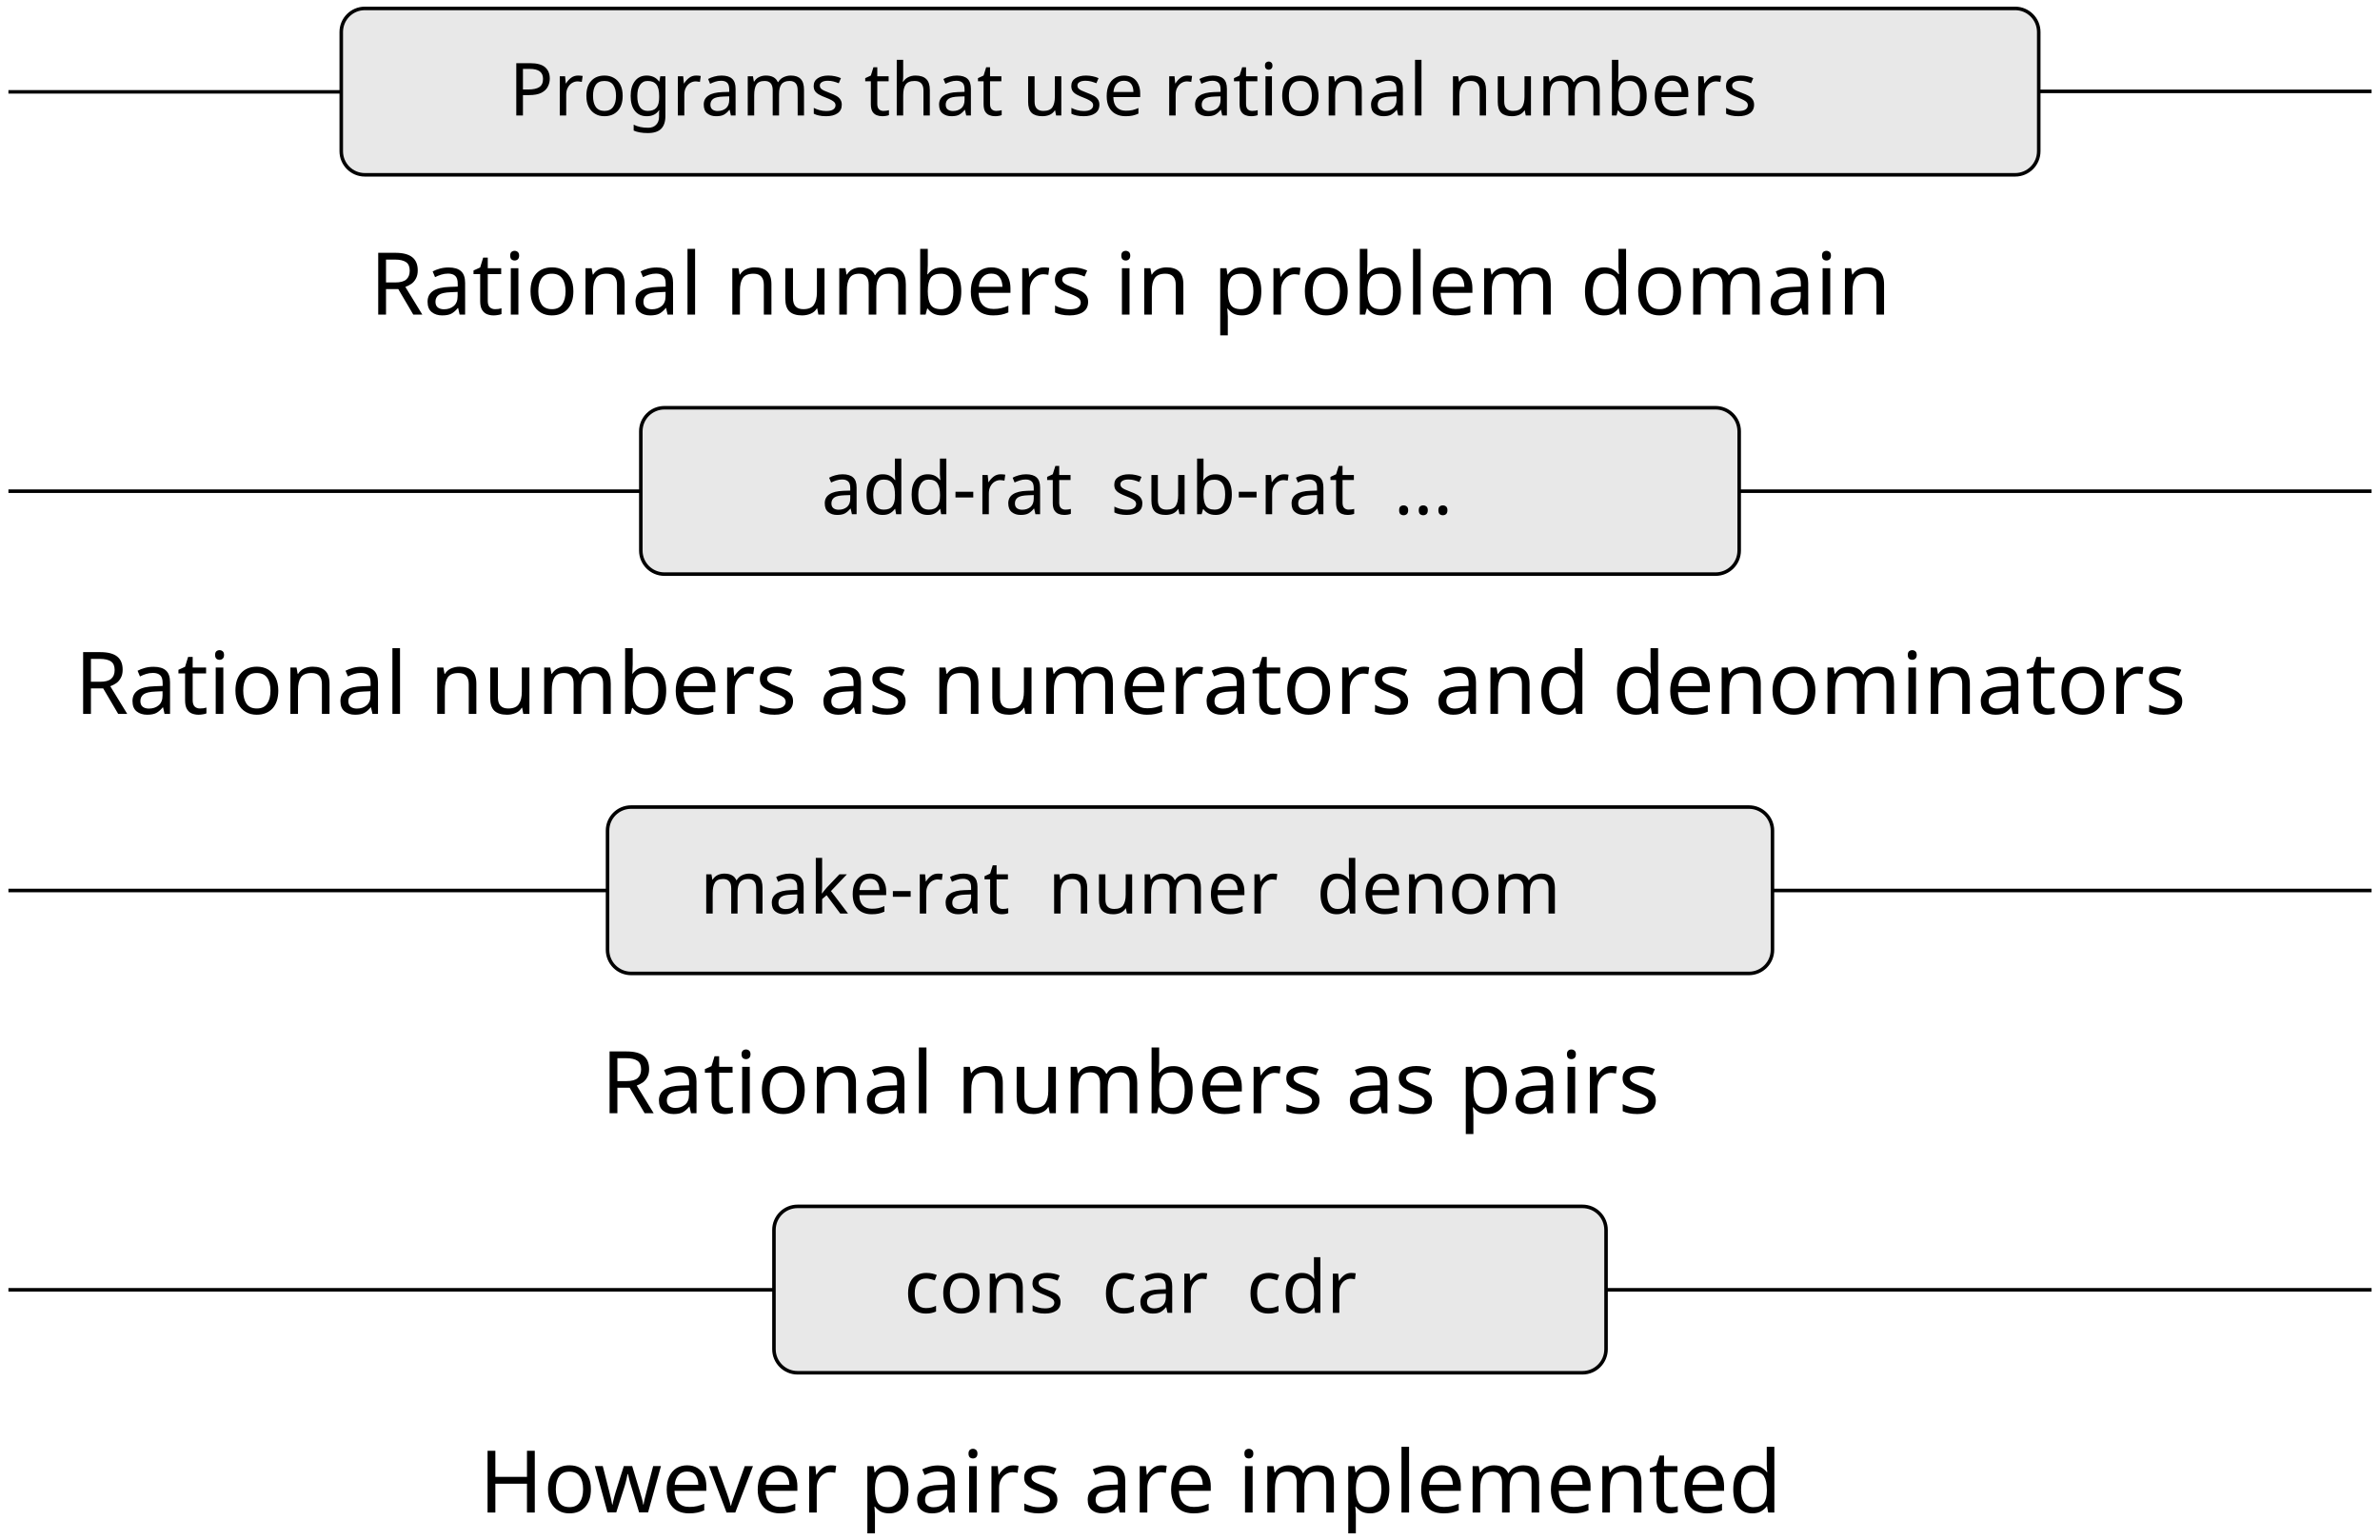
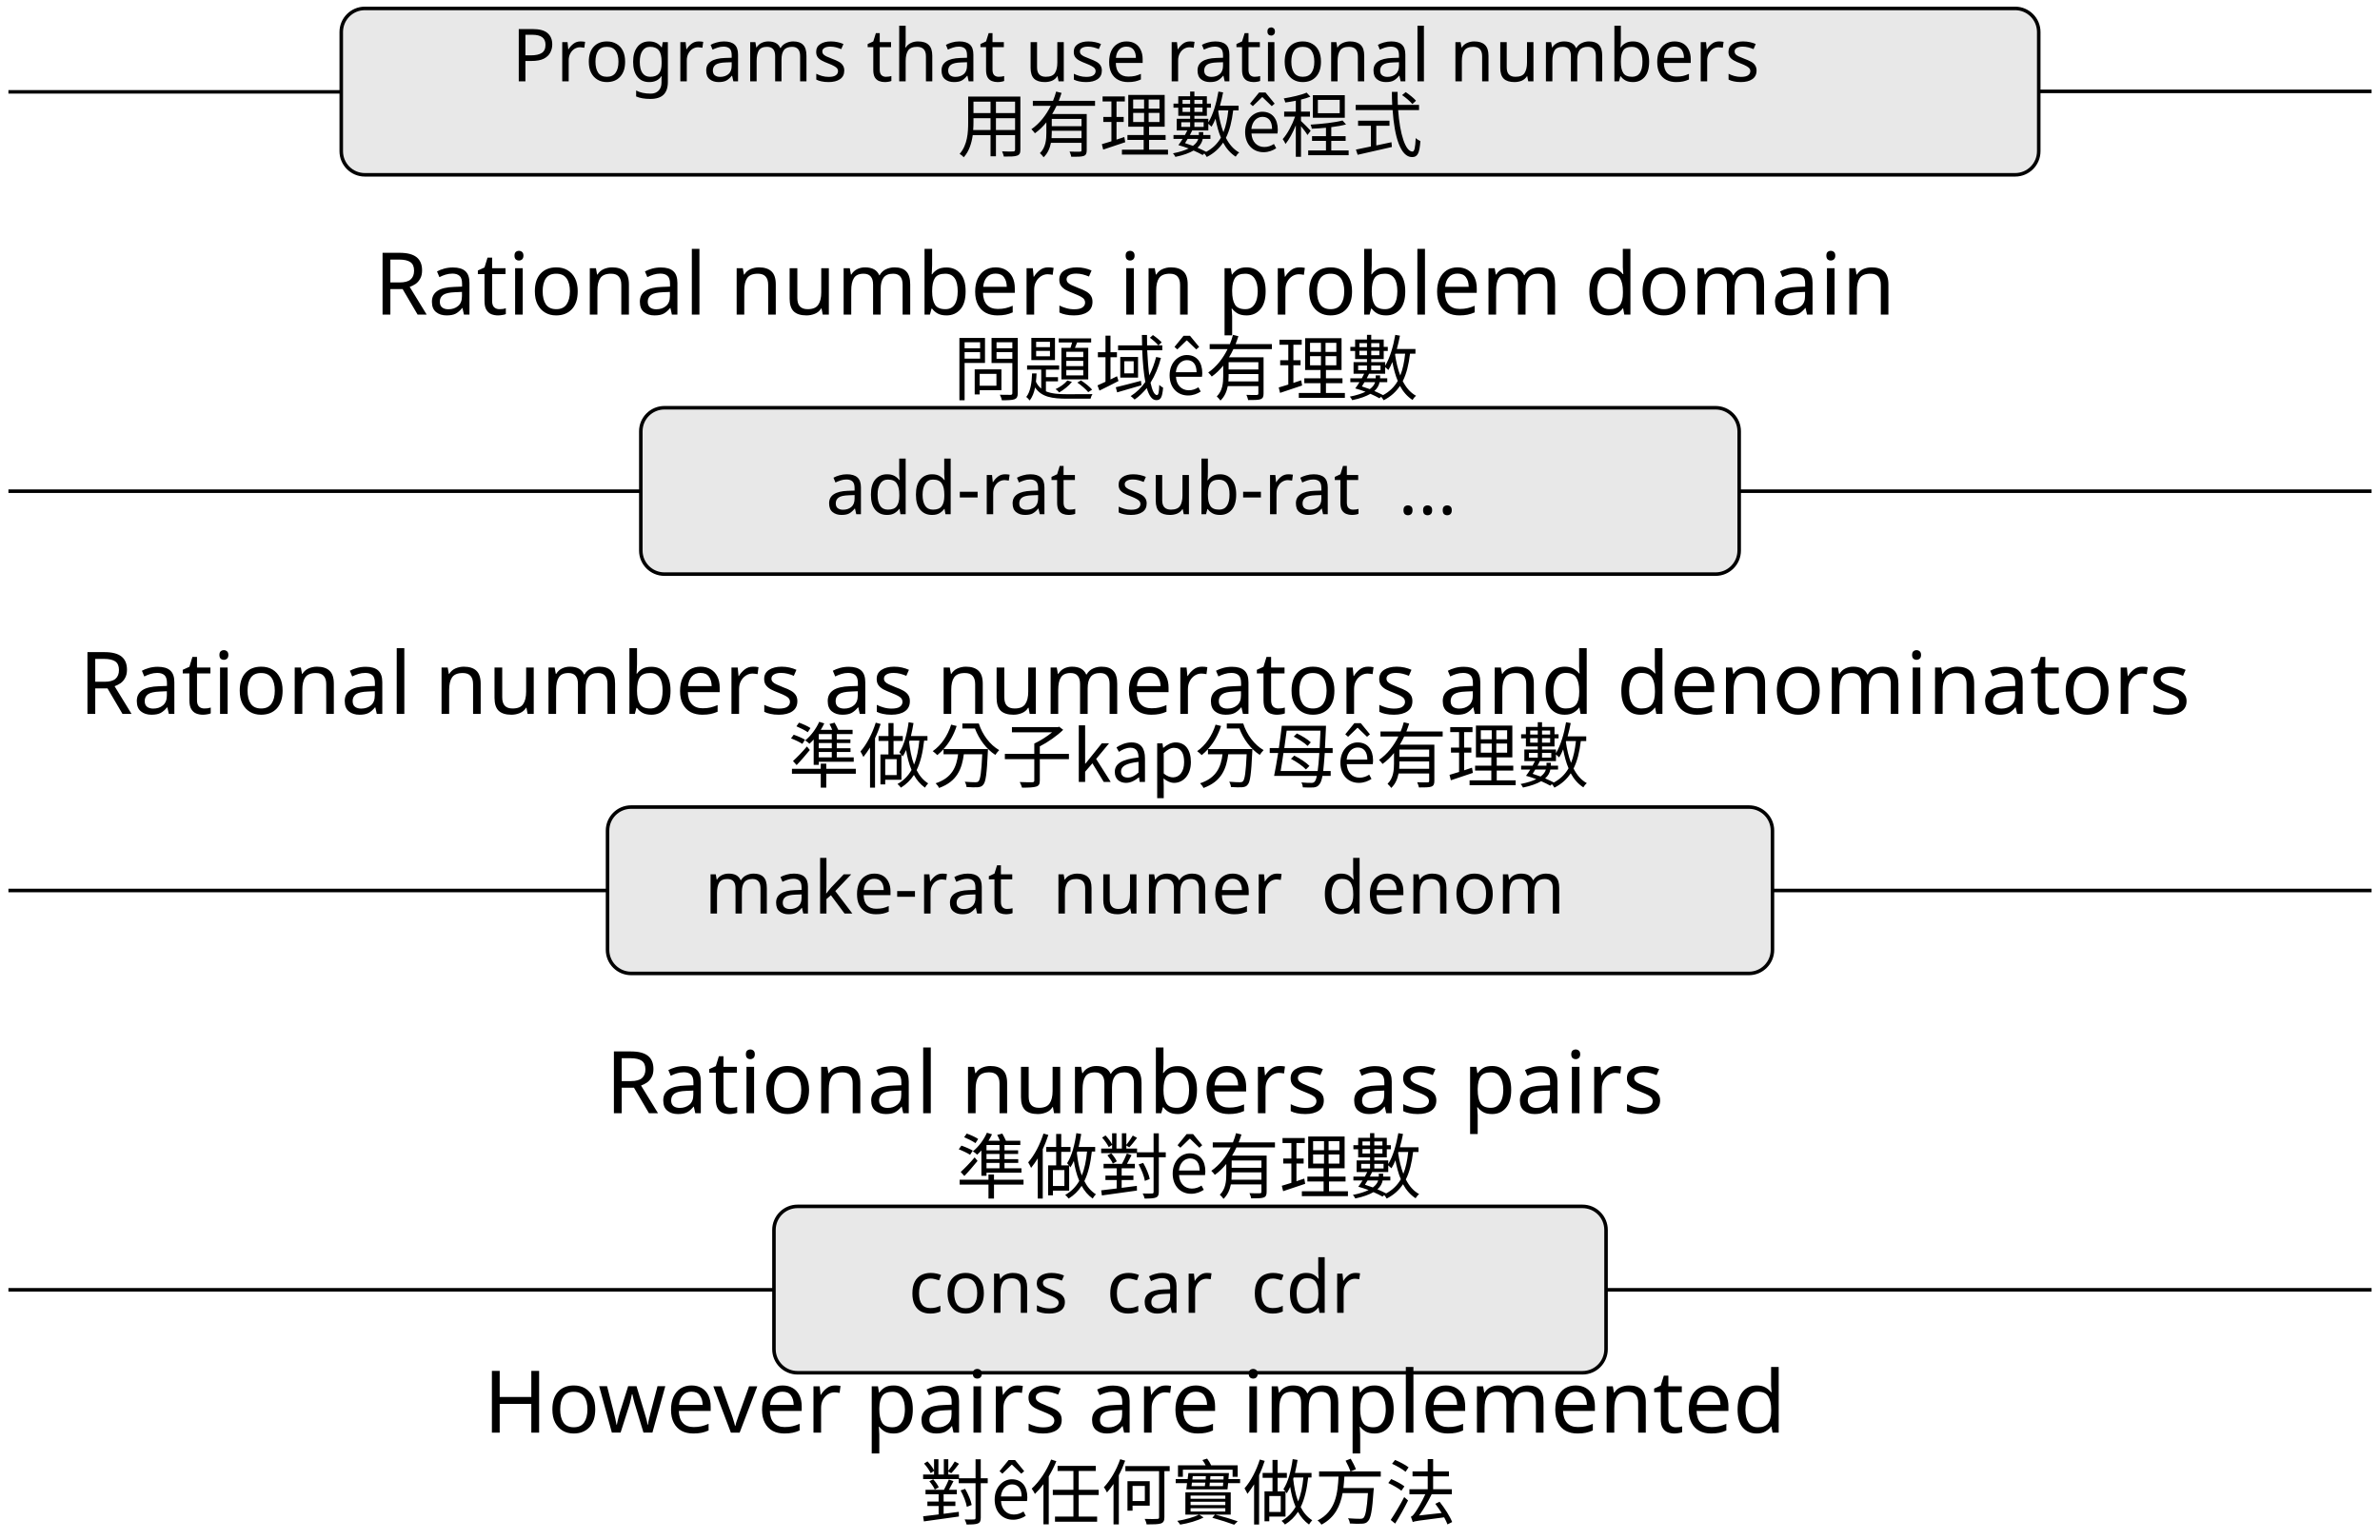
<svg xmlns="http://www.w3.org/2000/svg" width="357.531" height="231.321" id="svg4113" version="1.1" style="display:inline">
  <defs id="defs4115" />
  <g id="layer6" style="display:inline" transform="translate(-53.73425,-46.09643)">
    <rect style="fill:#e8e8e8;fill-opacity:1;stroke:#000000;stroke-width:0.531;stroke-linecap:round;stroke-linejoin:round;stroke-miterlimit:4;stroke-opacity:1;stroke-dasharray:none;stroke-dashoffset:0;display:inline" id="rect4103" width="255" height="25" x="105" y="47.362" rx="3.543" ry="3.543" />
    <rect style="fill:#e8e8e8;fill-opacity:1;stroke:#000000;stroke-width:0.531;stroke-linecap:round;stroke-linejoin:round;stroke-miterlimit:4;stroke-opacity:1;stroke-dasharray:none;stroke-dashoffset:0;display:inline" id="rect4103-6" width="165" height="25" x="150" y="107.362" rx="3.543" ry="3.543" />
    <rect style="fill:#e8e8e8;fill-opacity:1;stroke:#000000;stroke-width:0.531;stroke-linecap:round;stroke-linejoin:round;stroke-miterlimit:4;stroke-opacity:1;stroke-dasharray:none;stroke-dashoffset:0;display:inline" id="rect4103-5" width="175" height="25" x="145" y="167.362" rx="3.543" ry="3.543" />
    <rect style="fill:#e8e8e8;fill-opacity:1;stroke:#000000;stroke-width:0.531;stroke-linecap:round;stroke-linejoin:round;stroke-miterlimit:4;stroke-opacity:1;stroke-dasharray:none;stroke-dashoffset:0;display:inline" id="rect4103-69" width="125" height="25" x="170" y="227.362" rx="3.543" ry="3.543" />
  </g>
  <g id="layer3" style="display:inline" transform="translate(-53.73425,-46.09643)">
-     <text xml:space="preserve" style="font-size:13px;font-style:normal;font-variant:normal;font-weight:normal;font-stretch:normal;text-align:center;line-height:125%;letter-spacing:0px;word-spacing:0px;text-anchor:middle;fill:#000000;fill-opacity:1;stroke:none;font-family:Linux Biolinum O;-inkscape-font-specification:Linux Biolinum O" x="232.429" y="63.451" id="text6868">
-       <tspan id="tspan6870" x="232.429" y="63.451" style="font-size:11px;font-style:normal;font-variant:normal;font-weight:normal;font-stretch:normal;font-family:Inconsolata LGC;-inkscape-font-specification:Inconsolata LGC">Programs that use rational numbers</tspan>
+     <text xml:space="preserve" style="font-style:normal;font-variant:normal;font-weight:normal;font-stretch:normal;line-height:0%;font-family:'Linux Biolinum O';-inkscape-font-specification:'Linux Biolinum O';text-align:center;letter-spacing:0px;word-spacing:0px;text-anchor:middle;fill:#000000;fill-opacity:1;stroke:none" x="232.148" y="58.323" id="text6868">
+       <tspan id="tspan6870" x="232.148" y="58.323" style="font-style:normal;font-variant:normal;font-weight:normal;font-stretch:normal;font-size:11px;line-height:1.25;font-family:'Inconsolata LGC';-inkscape-font-specification:'Inconsolata LGC'">Programs that use rational numbers</tspan>
    </text>
-     <text xml:space="preserve" style="font-size:13px;font-style:normal;font-variant:normal;font-weight:normal;font-stretch:normal;text-align:center;line-height:125%;letter-spacing:0px;word-spacing:0px;text-anchor:middle;fill:#000000;fill-opacity:1;stroke:none;font-family:Linux Biolinum O;-inkscape-font-specification:Linux Biolinum O" x="232" y="93.362" id="text6872">
-       <tspan id="tspan6874" x="232" y="93.362" style="font-size:13px;font-style:normal;font-variant:normal;font-weight:normal;font-stretch:normal;font-family:Linux Biolinum O;-inkscape-font-specification:Linux Biolinum O">Rational numbers in problem domain</tspan>
+     <text xml:space="preserve" style="font-style:normal;font-variant:normal;font-weight:normal;font-stretch:normal;line-height:0%;font-family:'Linux Biolinum O';-inkscape-font-specification:'Linux Biolinum O';text-align:center;letter-spacing:0px;word-spacing:0px;text-anchor:middle;fill:#000000;fill-opacity:1;stroke:none" x="232" y="93.362" id="text6872">
+       <tspan id="tspan6874" x="232" y="93.362" style="font-style:normal;font-variant:normal;font-weight:normal;font-stretch:normal;font-size:13px;line-height:1.25;font-family:'Linux Biolinum O';-inkscape-font-specification:'Linux Biolinum O'">Rational numbers in problem domain</tspan>
    </text>
-     <text xml:space="preserve" style="font-size:13px;font-style:normal;font-variant:normal;font-weight:normal;font-stretch:normal;text-align:center;line-height:125%;letter-spacing:0px;word-spacing:0px;text-anchor:middle;fill:#000000;fill-opacity:1;stroke:none;font-family:Linux Biolinum O;-inkscape-font-specification:Linux Biolinum O" x="233" y="123.362" id="text6876">
-       <tspan id="tspan6878" x="233" y="123.362" style="font-size:11px;font-style:normal;font-variant:normal;font-weight:normal;font-stretch:normal;font-family:Inconsolata LGC;-inkscape-font-specification:Inconsolata LGC">add-rat  sub-rat  ...</tspan>
+     <text xml:space="preserve" style="font-style:normal;font-variant:normal;font-weight:normal;font-stretch:normal;line-height:0%;font-family:'Linux Biolinum O';-inkscape-font-specification:'Linux Biolinum O';text-align:center;letter-spacing:0px;word-spacing:0px;text-anchor:middle;fill:#000000;fill-opacity:1;stroke:none" x="233" y="123.362" id="text6876">
+       <tspan id="tspan6878" x="233" y="123.362" style="font-style:normal;font-variant:normal;font-weight:normal;font-stretch:normal;font-size:11px;line-height:1.25;font-family:'Inconsolata LGC';-inkscape-font-specification:'Inconsolata LGC'">add-rat  sub-rat  ...</tspan>
    </text>
-     <text xml:space="preserve" style="font-size:13px;font-style:normal;font-variant:normal;font-weight:normal;font-stretch:normal;text-align:center;line-height:125%;letter-spacing:0px;word-spacing:0px;text-anchor:middle;fill:#000000;fill-opacity:1;stroke:none;font-family:Linux Biolinum O;-inkscape-font-specification:Linux Biolinum O" x="232" y="153.362" id="text6880">
-       <tspan id="tspan6882" x="232" y="153.362" style="font-size:13px;font-style:normal;font-variant:normal;font-weight:normal;font-stretch:normal;font-family:Linux Biolinum O;-inkscape-font-specification:Linux Biolinum O">Rational numbers as numerators and denominators</tspan>
+     <text xml:space="preserve" style="font-style:normal;font-variant:normal;font-weight:normal;font-stretch:normal;line-height:0%;font-family:'Linux Biolinum O';-inkscape-font-specification:'Linux Biolinum O';text-align:center;letter-spacing:0px;word-spacing:0px;text-anchor:middle;fill:#000000;fill-opacity:1;stroke:none" x="232" y="153.362" id="text6880">
+       <tspan id="tspan6882" x="232" y="153.362" style="font-style:normal;font-variant:normal;font-weight:normal;font-stretch:normal;font-size:13px;line-height:1.25;font-family:'Linux Biolinum O';-inkscape-font-specification:'Linux Biolinum O'">Rational numbers as numerators and denominators</tspan>
    </text>
-     <text xml:space="preserve" style="font-size:13px;font-style:normal;font-variant:normal;font-weight:normal;font-stretch:normal;text-align:center;line-height:125%;letter-spacing:0px;word-spacing:0px;text-anchor:middle;fill:#000000;fill-opacity:1;stroke:none;font-family:Linux Biolinum O;-inkscape-font-specification:Linux Biolinum O" x="232" y="183.362" id="text6884">
-       <tspan id="tspan6886" x="232" y="183.362" style="font-size:11px;font-style:normal;font-variant:normal;font-weight:normal;font-stretch:normal;font-family:Inconsolata LGC;-inkscape-font-specification:Inconsolata LGC">make-rat  numer  denom</tspan>
+     <text xml:space="preserve" style="font-style:normal;font-variant:normal;font-weight:normal;font-stretch:normal;line-height:0%;font-family:'Linux Biolinum O';-inkscape-font-specification:'Linux Biolinum O';text-align:center;letter-spacing:0px;word-spacing:0px;text-anchor:middle;fill:#000000;fill-opacity:1;stroke:none" x="232" y="183.362" id="text6884">
+       <tspan id="tspan6886" x="232" y="183.362" style="font-style:normal;font-variant:normal;font-weight:normal;font-stretch:normal;font-size:11px;line-height:1.25;font-family:'Inconsolata LGC';-inkscape-font-specification:'Inconsolata LGC'">make-rat  numer  denom</tspan>
    </text>
-     <text xml:space="preserve" style="font-size:13px;font-style:normal;font-variant:normal;font-weight:normal;font-stretch:normal;text-align:center;line-height:125%;letter-spacing:0px;word-spacing:0px;text-anchor:middle;fill:#000000;fill-opacity:1;stroke:none;font-family:Linux Biolinum O;-inkscape-font-specification:Linux Biolinum O" x="232" y="213.362" id="text6888">
-       <tspan id="tspan6890" x="232" y="213.362" style="font-size:13px;font-style:normal;font-variant:normal;font-weight:normal;font-stretch:normal;font-family:Linux Biolinum O;-inkscape-font-specification:Linux Biolinum O">Rational numbers as pairs</tspan>
+     <text xml:space="preserve" style="font-style:normal;font-variant:normal;font-weight:normal;font-stretch:normal;line-height:0%;font-family:'Linux Biolinum O';-inkscape-font-specification:'Linux Biolinum O';text-align:center;letter-spacing:0px;word-spacing:0px;text-anchor:middle;fill:#000000;fill-opacity:1;stroke:none" x="232" y="213.362" id="text6888">
+       <tspan id="tspan6890" x="232" y="213.362" style="font-style:normal;font-variant:normal;font-weight:normal;font-stretch:normal;font-size:13px;line-height:1.25;font-family:'Linux Biolinum O';-inkscape-font-specification:'Linux Biolinum O'">Rational numbers as pairs</tspan>
    </text>
-     <text xml:space="preserve" style="font-size:13px;font-style:normal;font-variant:normal;font-weight:normal;font-stretch:normal;text-align:center;line-height:125%;letter-spacing:0px;word-spacing:0px;text-anchor:middle;fill:#000000;fill-opacity:1;stroke:none;font-family:Linux Biolinum O;-inkscape-font-specification:Linux Biolinum O" x="232" y="243.362" id="text6892">
-       <tspan id="tspan6894" x="232" y="243.362" style="font-size:11px;font-style:normal;font-variant:normal;font-weight:normal;font-stretch:normal;font-family:Inconsolata LGC;-inkscape-font-specification:Inconsolata LGC">cons  car  cdr</tspan>
+     <text xml:space="preserve" style="font-style:normal;font-variant:normal;font-weight:normal;font-stretch:normal;line-height:0%;font-family:'Linux Biolinum O';-inkscape-font-specification:'Linux Biolinum O';text-align:center;letter-spacing:0px;word-spacing:0px;text-anchor:middle;fill:#000000;fill-opacity:1;stroke:none" x="232" y="243.362" id="text6892">
+       <tspan id="tspan6894" x="232" y="243.362" style="font-style:normal;font-variant:normal;font-weight:normal;font-stretch:normal;font-size:11px;line-height:1.25;font-family:'Inconsolata LGC';-inkscape-font-specification:'Inconsolata LGC'">cons  car  cdr</tspan>
    </text>
-     <text xml:space="preserve" style="font-size:13px;font-style:normal;font-variant:normal;font-weight:normal;font-stretch:normal;text-align:center;line-height:125%;letter-spacing:0px;word-spacing:0px;text-anchor:middle;fill:#000000;fill-opacity:1;stroke:none;font-family:Linux Biolinum O;-inkscape-font-specification:Linux Biolinum O" x="232" y="273.362" id="text6896">
-       <tspan id="tspan6898" x="232" y="273.362" style="font-size:13px;font-style:normal;font-variant:normal;font-weight:normal;font-stretch:normal;font-family:Linux Biolinum O;-inkscape-font-specification:Linux Biolinum O">However pairs are implemented</tspan>
+     <text xml:space="preserve" style="font-style:normal;font-variant:normal;font-weight:normal;font-stretch:normal;line-height:0%;font-family:'Linux Biolinum O';-inkscape-font-specification:'Linux Biolinum O';text-align:center;letter-spacing:0px;word-spacing:0px;text-anchor:middle;fill:#000000;fill-opacity:1;stroke:none" x="232" y="261.362" id="text6896">
+       <tspan id="tspan6898" x="232" y="261.362" style="font-style:normal;font-variant:normal;font-weight:normal;font-stretch:normal;font-size:13px;line-height:1.25;font-family:'Linux Biolinum O';-inkscape-font-specification:'Linux Biolinum O'">However pairs are implemented</tspan>
+     </text>
+     <text xml:space="preserve" style="font-size:10.667px;line-height:125%;font-family:'Noto Sans CJK TC';-inkscape-font-specification:'Noto Sans CJK TC';letter-spacing:0px;word-spacing:0px;writing-mode:lr-tb;fill:#000000;stroke:none;stroke-width:1px;stroke-linecap:butt;stroke-linejoin:miter;stroke-opacity:1" x="197.551" y="68.822" id="text1344">
+       <tspan id="tspan1342" x="197.551" y="68.822">用有理數ê程式</tspan>
+     </text>
+     <text xml:space="preserve" style="font-size:10.667px;line-height:125%;font-family:'Noto Sans CJK TC';-inkscape-font-specification:'Noto Sans CJK TC';letter-spacing:0px;word-spacing:0px;writing-mode:lr-tb;fill:#000000;stroke:none;stroke-width:1px;stroke-linecap:butt;stroke-linejoin:miter;stroke-opacity:1" x="196.876" y="105.377" id="text1348">
+       <tspan id="tspan1346" x="196.876" y="105.377">問題域ê有理數</tspan>
+     </text>
+     <text xml:space="preserve" style="font-size:10.667px;line-height:125%;font-family:'Noto Sans CJK TC';-inkscape-font-specification:'Noto Sans CJK TC';letter-spacing:0px;word-spacing:0px;writing-mode:lr-tb;fill:#000000;stroke:none;stroke-width:1px;stroke-linecap:butt;stroke-linejoin:miter;stroke-opacity:1" x="172.14" y="163.585" id="text1352">
+       <tspan id="tspan1350" x="172.14" y="163.585">準做分子kap分母ê有理數</tspan>
+     </text>
+     <text xml:space="preserve" style="font-size:10.667px;line-height:125%;font-family:'Noto Sans CJK TC';-inkscape-font-specification:'Noto Sans CJK TC';letter-spacing:0px;word-spacing:0px;writing-mode:lr-tb;fill:#000000;stroke:none;stroke-width:1px;stroke-linecap:butt;stroke-linejoin:miter;stroke-opacity:1" x="197.335" y="225.329" id="text1398">
+       <tspan id="tspan1396" x="197.335" y="225.329">準做對ê有理數</tspan>
+     </text>
+     <text xml:space="preserve" style="font-size:10.667px;line-height:125%;font-family:'Noto Sans CJK TC';-inkscape-font-specification:'Noto Sans CJK TC';letter-spacing:0px;word-spacing:0px;writing-mode:lr-tb;fill:#000000;stroke:none;stroke-width:1px;stroke-linecap:butt;stroke-linejoin:miter;stroke-opacity:1" x="191.924" y="274.302" id="text1402">
+       <tspan id="tspan1400" x="191.924" y="274.302">對ê任何實做方法</tspan>
    </text>
  </g>
  <g id="layer5" style="display:inline" transform="translate(-53.73425,-46.09643)">
    <path style="fill:none;stroke:#000000;stroke-width:0.531;stroke-linecap:butt;stroke-linejoin:round;stroke-miterlimit:4;stroke-opacity:1;stroke-dasharray:none" d="m 360,59.824 50,0" id="path4105" />
    <path style="fill:none;stroke:#000000;stroke-width:0.531;stroke-linecap:butt;stroke-linejoin:round;stroke-miterlimit:4;stroke-opacity:1;stroke-dasharray:none;display:inline" d="m 55,59.898 50,0" id="path4105-9" />
    <path style="fill:none;stroke:#000000;stroke-width:0.531;stroke-linecap:butt;stroke-linejoin:round;stroke-miterlimit:4;stroke-opacity:1;stroke-dasharray:none;display:inline" d="m 315,119.898 95,0" id="path4105-0" />
    <path style="fill:none;stroke:#000000;stroke-width:0.531;stroke-linecap:butt;stroke-linejoin:round;stroke-miterlimit:4;stroke-opacity:1;stroke-dasharray:none;display:inline" d="m 55,119.898 95,0" id="path4105-9-9" />
    <path style="fill:none;stroke:#000000;stroke-width:0.531;stroke-linecap:butt;stroke-linejoin:round;stroke-miterlimit:4;stroke-opacity:1;stroke-dasharray:none;display:inline" d="m 320,179.898 90,0" id="path4105-3" />
    <path style="fill:none;stroke:#000000;stroke-width:0.531;stroke-linecap:butt;stroke-linejoin:round;stroke-miterlimit:4;stroke-opacity:1;stroke-dasharray:none;display:inline" d="m 55,179.898 90,0" id="path4105-9-7" />
    <path style="fill:none;stroke:#000000;stroke-width:0.531;stroke-linecap:butt;stroke-linejoin:round;stroke-miterlimit:4;stroke-opacity:1;stroke-dasharray:none;display:inline" d="m 295,239.898 115,0" id="path4105-7" />
    <path style="fill:none;stroke:#000000;stroke-width:0.531;stroke-linecap:butt;stroke-linejoin:round;stroke-miterlimit:4;stroke-opacity:1;stroke-dasharray:none;display:inline" d="m 55,239.898 115,0" id="path4105-9-2" />
  </g>
</svg>
